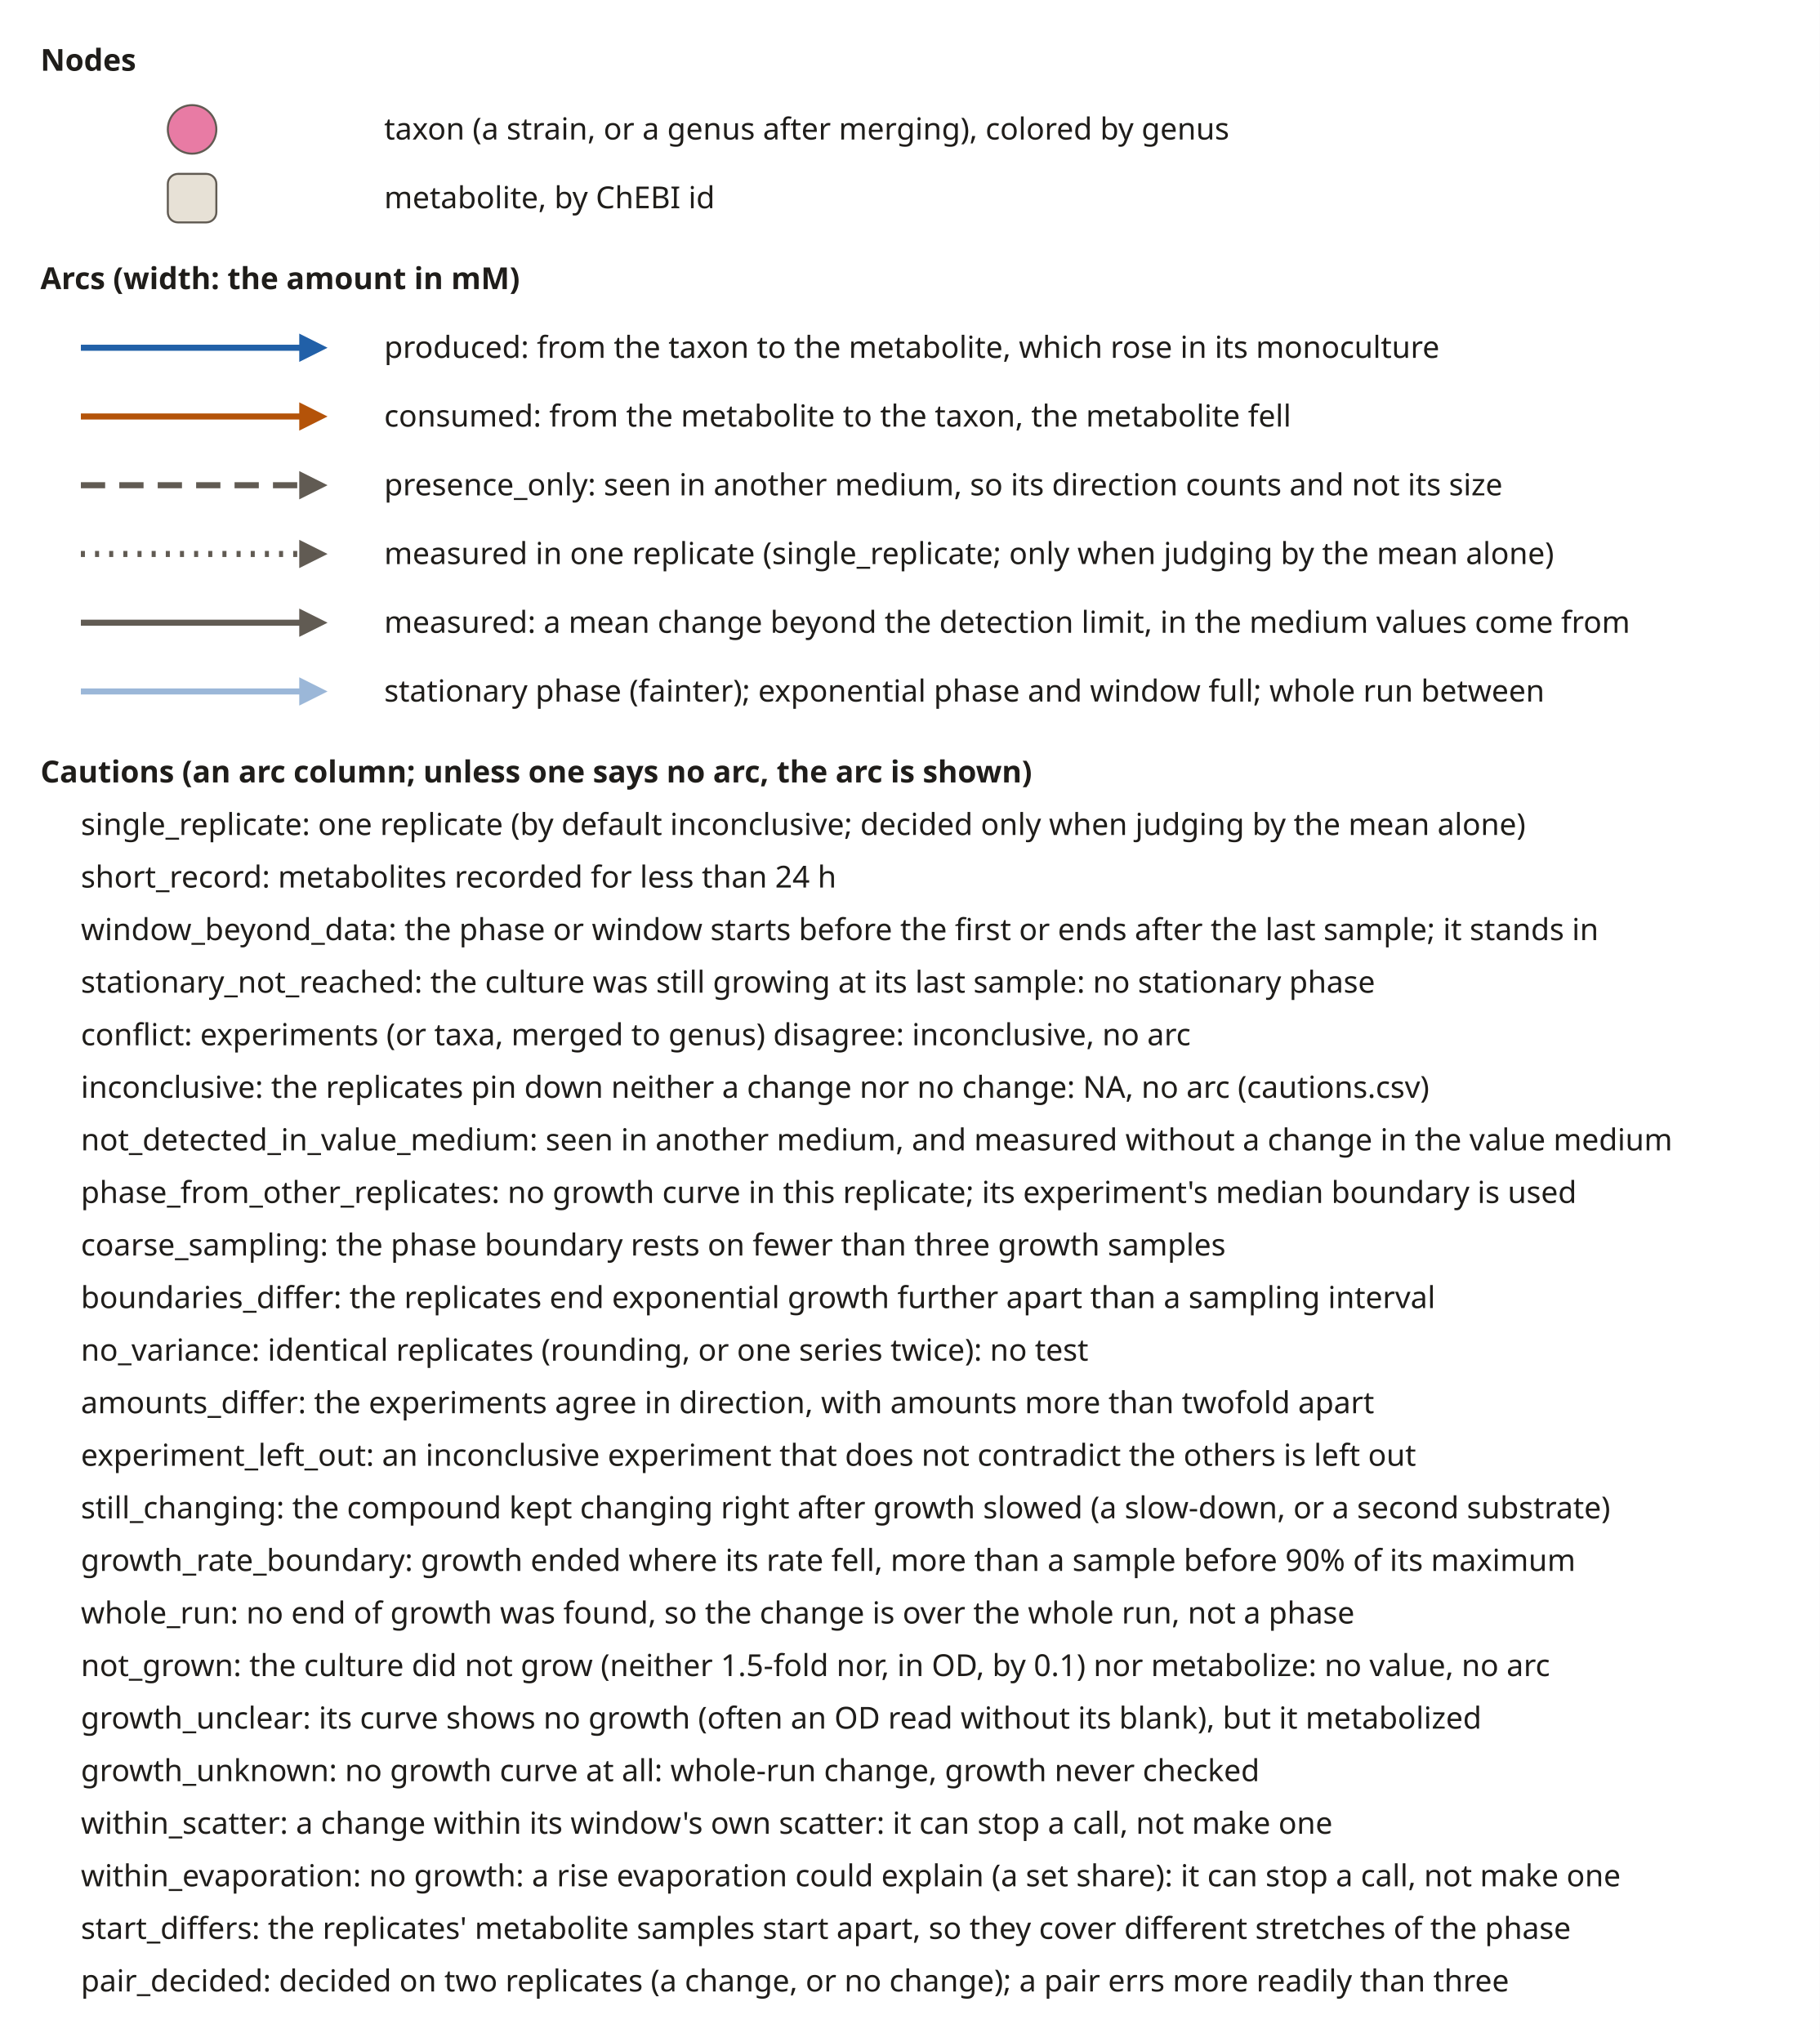
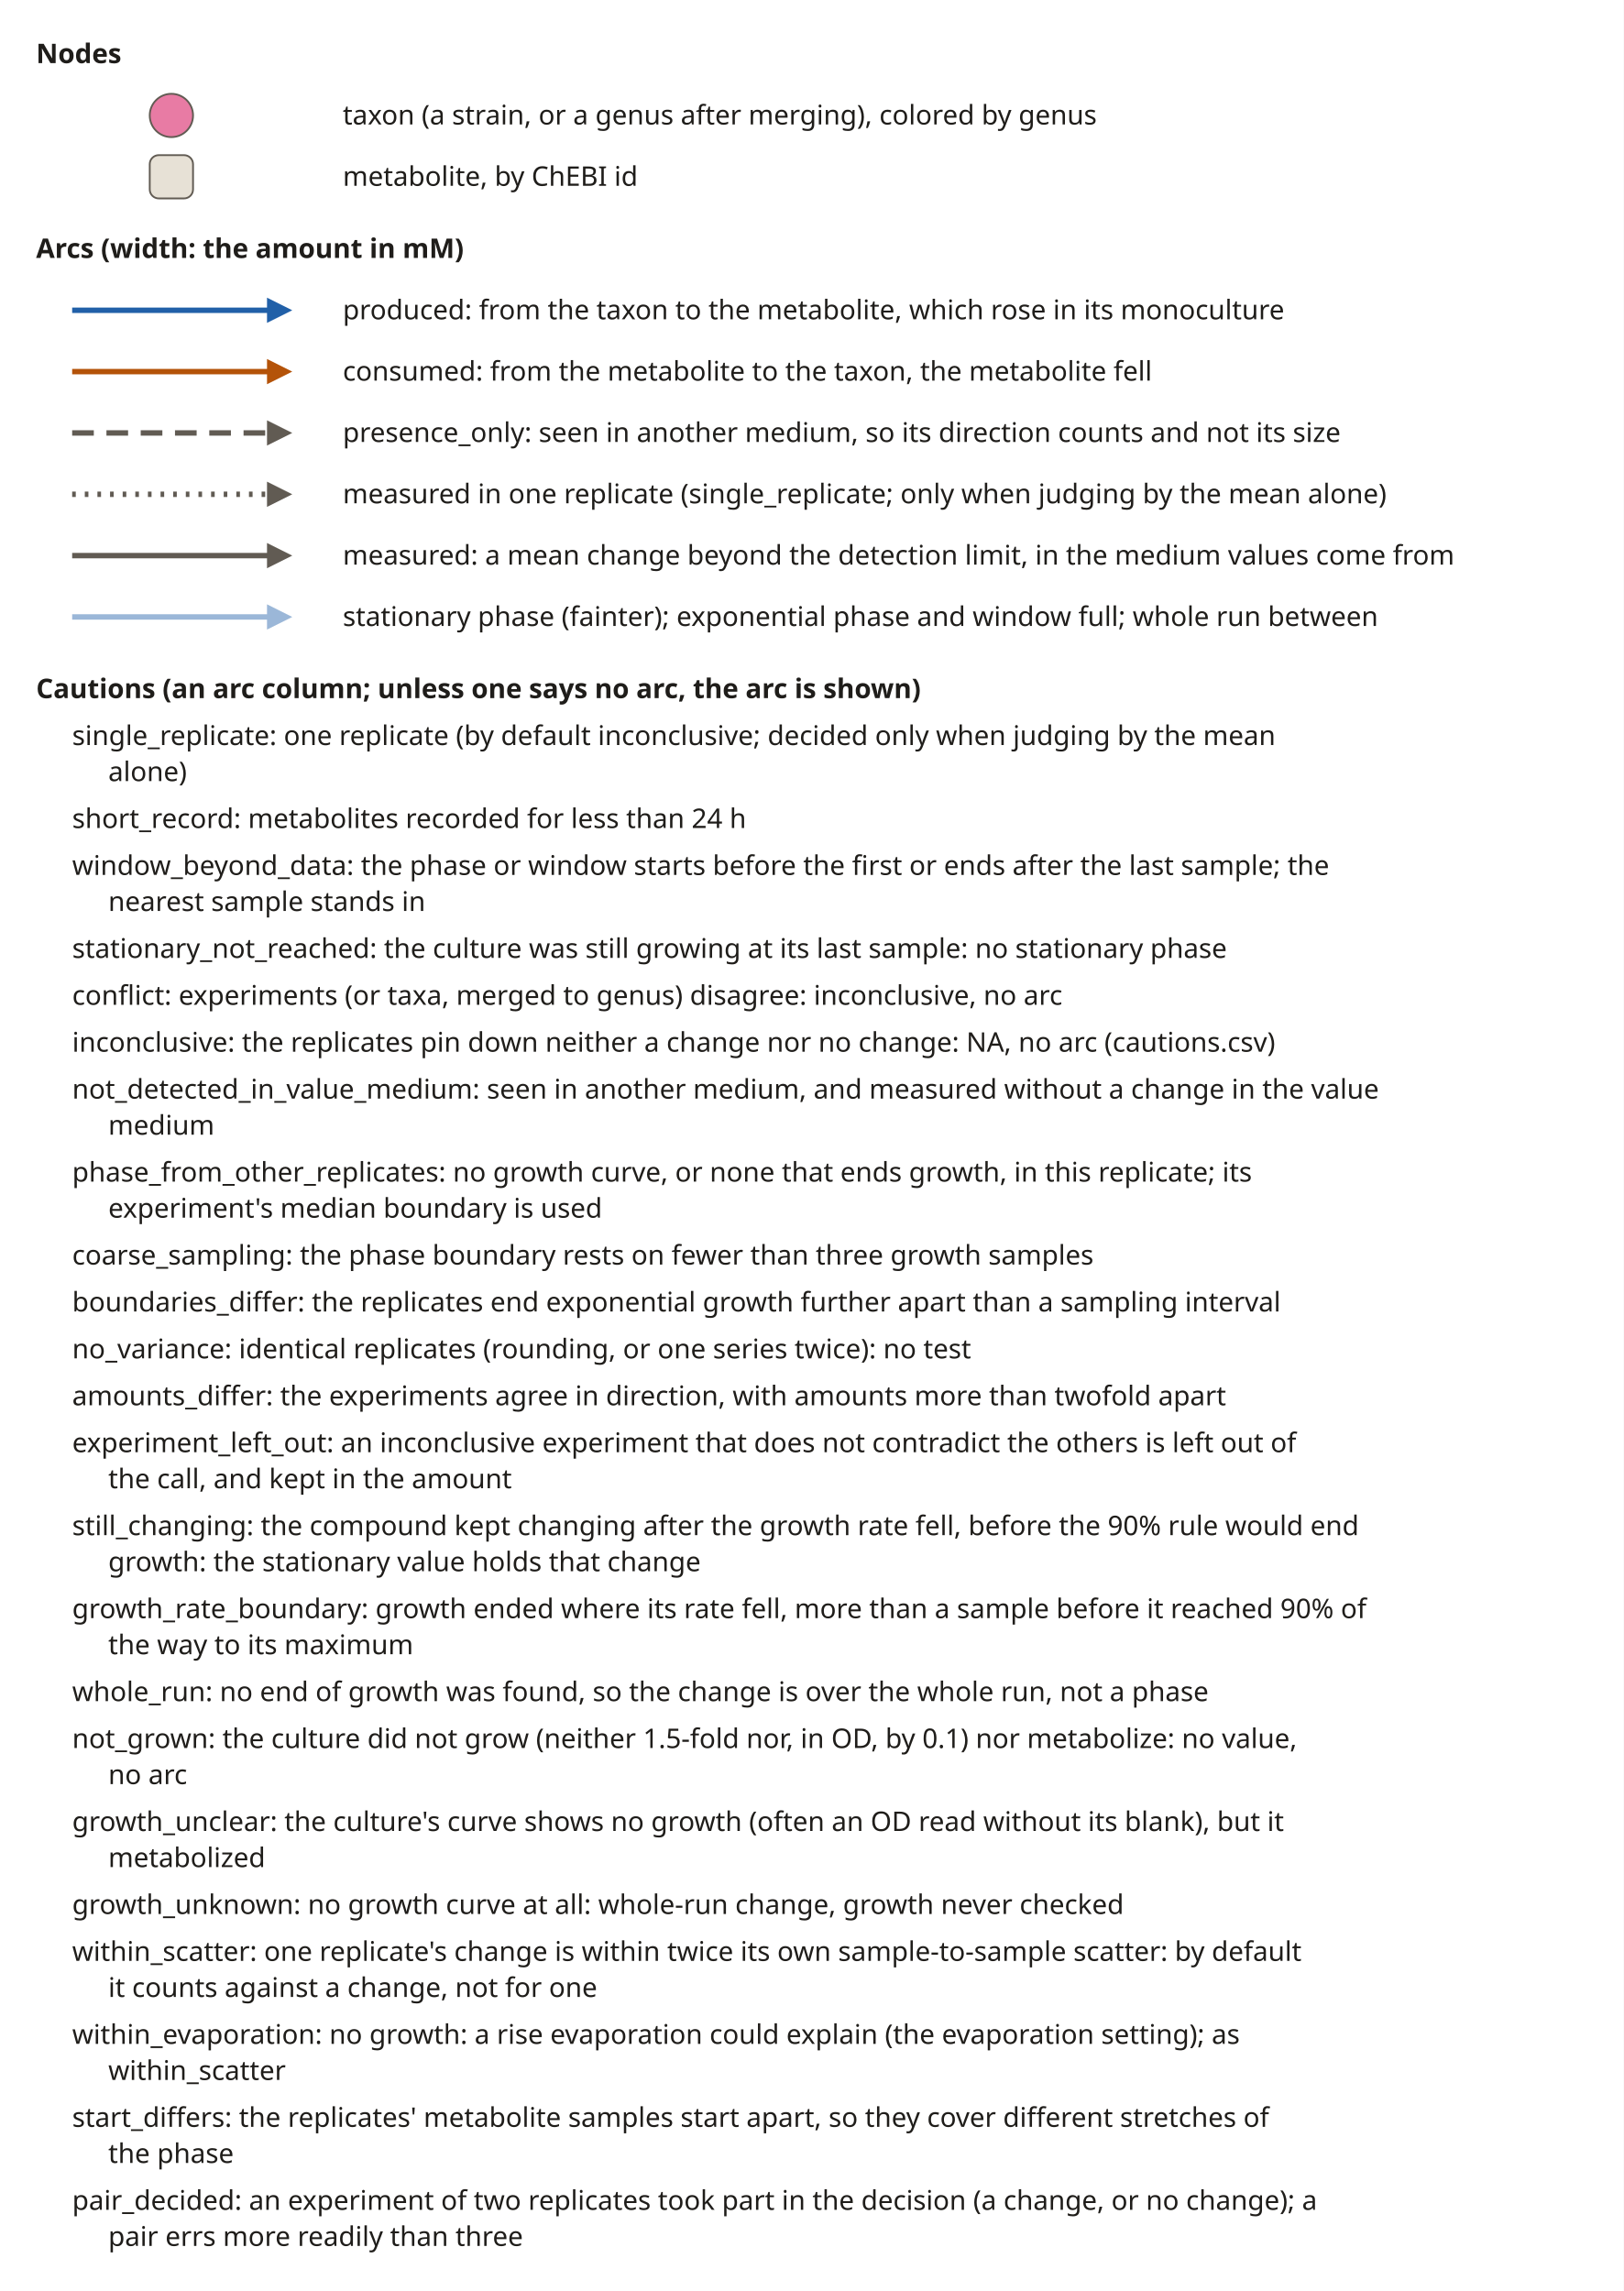
- <svg xmlns="http://www.w3.org/2000/svg" viewBox="0 0 900 1010" width="900" height="1010" role="img" aria-label="foodnet legend">
-   <rect width="900" height="1010" fill="#ffffff" />
+ <svg xmlns="http://www.w3.org/2000/svg" viewBox="0 0 900 1270" width="900" height="1270" role="img" aria-label="foodnet legend">
+   <rect width="900" height="1270" fill="#ffffff" />
  <text x="20" y="35" font-size="15" font-weight="600" fill="#1F1D1A" font-family="system-ui, sans-serif">Nodes</text>
  <circle cx="95" cy="64" r="12" fill="#E87BA4" stroke="#615B53" />
  <text x="190" y="69" font-size="15" font-weight="normal" fill="#1F1D1A" font-family="system-ui, sans-serif">taxon (a strain, or a genus after merging), colored by genus</text>
  <rect x="83" y="86" width="24" height="24" rx="5" fill="#E7E1D6" stroke="#615B53" />
  <text x="190" y="103" font-size="15" font-weight="normal" fill="#1F1D1A" font-family="system-ui, sans-serif">metabolite, by ChEBI id</text>
  <text x="20" y="143" font-size="15" font-weight="600" fill="#1F1D1A" font-family="system-ui, sans-serif">Arcs (width: the amount in mM)</text>
  <g opacity="1.0">
    <line x1="40" y1="172" x2="150" y2="172" stroke="#2160A8" stroke-width="3.0" />
    <path d="M 162 172 L 148 165 L 148 179 z" fill="#2160A8" />
  </g>
  <text x="190" y="177" font-size="15" font-weight="normal" fill="#1F1D1A" font-family="system-ui, sans-serif">produced: from the taxon to the metabolite, which rose in its monoculture</text>
  <g opacity="1.0">
    <line x1="40" y1="206" x2="150" y2="206" stroke="#B45309" stroke-width="3.0" />
    <path d="M 162 206 L 148 199 L 148 213 z" fill="#B45309" />
  </g>
  <text x="190" y="211" font-size="15" font-weight="normal" fill="#1F1D1A" font-family="system-ui, sans-serif">consumed: from the metabolite to the taxon, the metabolite fell</text>
  <g opacity="1.0">
    <line x1="40" y1="240" x2="150" y2="240" stroke="#615B53" stroke-width="3.0" stroke-dasharray="12 7" />
    <path d="M 162 240 L 148 233 L 148 247 z" fill="#615B53" />
  </g>
  <text x="190" y="245" font-size="15" font-weight="normal" fill="#1F1D1A" font-family="system-ui, sans-serif">presence_only: seen in another medium, so its direction counts and not its size</text>
  <g opacity="1.0">
    <line x1="40" y1="274" x2="150" y2="274" stroke="#615B53" stroke-width="3.0" stroke-dasharray="2 5" />
    <path d="M 162 274 L 148 267 L 148 281 z" fill="#615B53" />
  </g>
  <text x="190" y="279" font-size="15" font-weight="normal" fill="#1F1D1A" font-family="system-ui, sans-serif">measured in one replicate (single_replicate; only when judging by the mean alone)</text>
  <g opacity="1.0">
    <line x1="40" y1="308" x2="150" y2="308" stroke="#615B53" stroke-width="3.0" />
    <path d="M 162 308 L 148 301 L 148 315 z" fill="#615B53" />
  </g>
  <text x="190" y="313" font-size="15" font-weight="normal" fill="#1F1D1A" font-family="system-ui, sans-serif">measured: a mean change beyond the detection limit, in the medium values come from</text>
  <g opacity="0.45">
    <line x1="40" y1="342" x2="150" y2="342" stroke="#2160A8" stroke-width="3.0" />
    <path d="M 162 342 L 148 335 L 148 349 z" fill="#2160A8" />
  </g>
  <text x="190" y="347" font-size="15" font-weight="normal" fill="#1F1D1A" font-family="system-ui, sans-serif">stationary phase (fainter); exponential phase and window full; whole run between</text>
  <text x="20" y="387" font-size="15" font-weight="600" fill="#1F1D1A" font-family="system-ui, sans-serif">Cautions (an arc column; unless one says no arc, the arc is shown)</text>
-   <text x="40" y="413" font-size="15" font-weight="normal" fill="#1F1D1A" font-family="system-ui, sans-serif">single_replicate: one replicate (by default inconclusive; decided only when judging by the mean alone)</text>
-   <text x="40" y="439" font-size="15" font-weight="normal" fill="#1F1D1A" font-family="system-ui, sans-serif">short_record: metabolites recorded for less than 24 h</text>
-   <text x="40" y="465" font-size="15" font-weight="normal" fill="#1F1D1A" font-family="system-ui, sans-serif">window_beyond_data: the phase or window starts before the first or ends after the last sample; it stands in</text>
-   <text x="40" y="491" font-size="15" font-weight="normal" fill="#1F1D1A" font-family="system-ui, sans-serif">stationary_not_reached: the culture was still growing at its last sample: no stationary phase</text>
-   <text x="40" y="517" font-size="15" font-weight="normal" fill="#1F1D1A" font-family="system-ui, sans-serif">conflict: experiments (or taxa, merged to genus) disagree: inconclusive, no arc</text>
-   <text x="40" y="543" font-size="15" font-weight="normal" fill="#1F1D1A" font-family="system-ui, sans-serif">inconclusive: the replicates pin down neither a change nor no change: NA, no arc (cautions.csv)</text>
-   <text x="40" y="569" font-size="15" font-weight="normal" fill="#1F1D1A" font-family="system-ui, sans-serif">not_detected_in_value_medium: seen in another medium, and measured without a change in the value medium</text>
-   <text x="40" y="595" font-size="15" font-weight="normal" fill="#1F1D1A" font-family="system-ui, sans-serif">phase_from_other_replicates: no growth curve in this replicate; its experiment's median boundary is used</text>
-   <text x="40" y="621" font-size="15" font-weight="normal" fill="#1F1D1A" font-family="system-ui, sans-serif">coarse_sampling: the phase boundary rests on fewer than three growth samples</text>
-   <text x="40" y="647" font-size="15" font-weight="normal" fill="#1F1D1A" font-family="system-ui, sans-serif">boundaries_differ: the replicates end exponential growth further apart than a sampling interval</text>
-   <text x="40" y="673" font-size="15" font-weight="normal" fill="#1F1D1A" font-family="system-ui, sans-serif">no_variance: identical replicates (rounding, or one series twice): no test</text>
-   <text x="40" y="699" font-size="15" font-weight="normal" fill="#1F1D1A" font-family="system-ui, sans-serif">amounts_differ: the experiments agree in direction, with amounts more than twofold apart</text>
-   <text x="40" y="725" font-size="15" font-weight="normal" fill="#1F1D1A" font-family="system-ui, sans-serif">experiment_left_out: an inconclusive experiment that does not contradict the others is left out</text>
-   <text x="40" y="751" font-size="15" font-weight="normal" fill="#1F1D1A" font-family="system-ui, sans-serif">still_changing: the compound kept changing right after growth slowed (a slow-down, or a second substrate)</text>
-   <text x="40" y="777" font-size="15" font-weight="normal" fill="#1F1D1A" font-family="system-ui, sans-serif">growth_rate_boundary: growth ended where its rate fell, more than a sample before 90% of its maximum</text>
-   <text x="40" y="803" font-size="15" font-weight="normal" fill="#1F1D1A" font-family="system-ui, sans-serif">whole_run: no end of growth was found, so the change is over the whole run, not a phase</text>
-   <text x="40" y="829" font-size="15" font-weight="normal" fill="#1F1D1A" font-family="system-ui, sans-serif">not_grown: the culture did not grow (neither 1.5-fold nor, in OD, by 0.1) nor metabolize: no value, no arc</text>
-   <text x="40" y="855" font-size="15" font-weight="normal" fill="#1F1D1A" font-family="system-ui, sans-serif">growth_unclear: its curve shows no growth (often an OD read without its blank), but it metabolized</text>
-   <text x="40" y="881" font-size="15" font-weight="normal" fill="#1F1D1A" font-family="system-ui, sans-serif">growth_unknown: no growth curve at all: whole-run change, growth never checked</text>
-   <text x="40" y="907" font-size="15" font-weight="normal" fill="#1F1D1A" font-family="system-ui, sans-serif">within_scatter: a change within its window's own scatter: it can stop a call, not make one</text>
-   <text x="40" y="933" font-size="15" font-weight="normal" fill="#1F1D1A" font-family="system-ui, sans-serif">within_evaporation: no growth: a rise evaporation could explain (a set share): it can stop a call, not make one</text>
-   <text x="40" y="959" font-size="15" font-weight="normal" fill="#1F1D1A" font-family="system-ui, sans-serif">start_differs: the replicates' metabolite samples start apart, so they cover different stretches of the phase</text>
-   <text x="40" y="985" font-size="15" font-weight="normal" fill="#1F1D1A" font-family="system-ui, sans-serif">pair_decided: decided on two replicates (a change, or no change); a pair errs more readily than three</text>
+   <text x="40" y="413" font-size="15" font-weight="normal" fill="#1F1D1A" font-family="system-ui, sans-serif">single_replicate: one replicate (by default inconclusive; decided only when judging by the mean</text>
+   <text x="60" y="433" font-size="15" font-weight="normal" fill="#1F1D1A" font-family="system-ui, sans-serif">alone)</text>
+   <text x="40" y="459" font-size="15" font-weight="normal" fill="#1F1D1A" font-family="system-ui, sans-serif">short_record: metabolites recorded for less than 24 h</text>
+   <text x="40" y="485" font-size="15" font-weight="normal" fill="#1F1D1A" font-family="system-ui, sans-serif">window_beyond_data: the phase or window starts before the first or ends after the last sample; the</text>
+   <text x="60" y="505" font-size="15" font-weight="normal" fill="#1F1D1A" font-family="system-ui, sans-serif">nearest sample stands in</text>
+   <text x="40" y="531" font-size="15" font-weight="normal" fill="#1F1D1A" font-family="system-ui, sans-serif">stationary_not_reached: the culture was still growing at its last sample: no stationary phase</text>
+   <text x="40" y="557" font-size="15" font-weight="normal" fill="#1F1D1A" font-family="system-ui, sans-serif">conflict: experiments (or taxa, merged to genus) disagree: inconclusive, no arc</text>
+   <text x="40" y="583" font-size="15" font-weight="normal" fill="#1F1D1A" font-family="system-ui, sans-serif">inconclusive: the replicates pin down neither a change nor no change: NA, no arc (cautions.csv)</text>
+   <text x="40" y="609" font-size="15" font-weight="normal" fill="#1F1D1A" font-family="system-ui, sans-serif">not_detected_in_value_medium: seen in another medium, and measured without a change in the value</text>
+   <text x="60" y="629" font-size="15" font-weight="normal" fill="#1F1D1A" font-family="system-ui, sans-serif">medium</text>
+   <text x="40" y="655" font-size="15" font-weight="normal" fill="#1F1D1A" font-family="system-ui, sans-serif">phase_from_other_replicates: no growth curve, or none that ends growth, in this replicate; its</text>
+   <text x="60" y="675" font-size="15" font-weight="normal" fill="#1F1D1A" font-family="system-ui, sans-serif">experiment's median boundary is used</text>
+   <text x="40" y="701" font-size="15" font-weight="normal" fill="#1F1D1A" font-family="system-ui, sans-serif">coarse_sampling: the phase boundary rests on fewer than three growth samples</text>
+   <text x="40" y="727" font-size="15" font-weight="normal" fill="#1F1D1A" font-family="system-ui, sans-serif">boundaries_differ: the replicates end exponential growth further apart than a sampling interval</text>
+   <text x="40" y="753" font-size="15" font-weight="normal" fill="#1F1D1A" font-family="system-ui, sans-serif">no_variance: identical replicates (rounding, or one series twice): no test</text>
+   <text x="40" y="779" font-size="15" font-weight="normal" fill="#1F1D1A" font-family="system-ui, sans-serif">amounts_differ: the experiments agree in direction, with amounts more than twofold apart</text>
+   <text x="40" y="805" font-size="15" font-weight="normal" fill="#1F1D1A" font-family="system-ui, sans-serif">experiment_left_out: an inconclusive experiment that does not contradict the others is left out of</text>
+   <text x="60" y="825" font-size="15" font-weight="normal" fill="#1F1D1A" font-family="system-ui, sans-serif">the call, and kept in the amount</text>
+   <text x="40" y="851" font-size="15" font-weight="normal" fill="#1F1D1A" font-family="system-ui, sans-serif">still_changing: the compound kept changing after the growth rate fell, before the 90% rule would end</text>
+   <text x="60" y="871" font-size="15" font-weight="normal" fill="#1F1D1A" font-family="system-ui, sans-serif">growth: the stationary value holds that change</text>
+   <text x="40" y="897" font-size="15" font-weight="normal" fill="#1F1D1A" font-family="system-ui, sans-serif">growth_rate_boundary: growth ended where its rate fell, more than a sample before it reached 90% of</text>
+   <text x="60" y="917" font-size="15" font-weight="normal" fill="#1F1D1A" font-family="system-ui, sans-serif">the way to its maximum</text>
+   <text x="40" y="943" font-size="15" font-weight="normal" fill="#1F1D1A" font-family="system-ui, sans-serif">whole_run: no end of growth was found, so the change is over the whole run, not a phase</text>
+   <text x="40" y="969" font-size="15" font-weight="normal" fill="#1F1D1A" font-family="system-ui, sans-serif">not_grown: the culture did not grow (neither 1.5-fold nor, in OD, by 0.1) nor metabolize: no value,</text>
+   <text x="60" y="989" font-size="15" font-weight="normal" fill="#1F1D1A" font-family="system-ui, sans-serif">no arc</text>
+   <text x="40" y="1015" font-size="15" font-weight="normal" fill="#1F1D1A" font-family="system-ui, sans-serif">growth_unclear: the culture's curve shows no growth (often an OD read without its blank), but it</text>
+   <text x="60" y="1035" font-size="15" font-weight="normal" fill="#1F1D1A" font-family="system-ui, sans-serif">metabolized</text>
+   <text x="40" y="1061" font-size="15" font-weight="normal" fill="#1F1D1A" font-family="system-ui, sans-serif">growth_unknown: no growth curve at all: whole-run change, growth never checked</text>
+   <text x="40" y="1087" font-size="15" font-weight="normal" fill="#1F1D1A" font-family="system-ui, sans-serif">within_scatter: one replicate's change is within twice its own sample-to-sample scatter: by default</text>
+   <text x="60" y="1107" font-size="15" font-weight="normal" fill="#1F1D1A" font-family="system-ui, sans-serif">it counts against a change, not for one</text>
+   <text x="40" y="1133" font-size="15" font-weight="normal" fill="#1F1D1A" font-family="system-ui, sans-serif">within_evaporation: no growth: a rise evaporation could explain (the evaporation setting); as</text>
+   <text x="60" y="1153" font-size="15" font-weight="normal" fill="#1F1D1A" font-family="system-ui, sans-serif">within_scatter</text>
+   <text x="40" y="1179" font-size="15" font-weight="normal" fill="#1F1D1A" font-family="system-ui, sans-serif">start_differs: the replicates' metabolite samples start apart, so they cover different stretches of</text>
+   <text x="60" y="1199" font-size="15" font-weight="normal" fill="#1F1D1A" font-family="system-ui, sans-serif">the phase</text>
+   <text x="40" y="1225" font-size="15" font-weight="normal" fill="#1F1D1A" font-family="system-ui, sans-serif">pair_decided: an experiment of two replicates took part in the decision (a change, or no change); a</text>
+   <text x="60" y="1245" font-size="15" font-weight="normal" fill="#1F1D1A" font-family="system-ui, sans-serif">pair errs more readily than three</text>
</svg>
